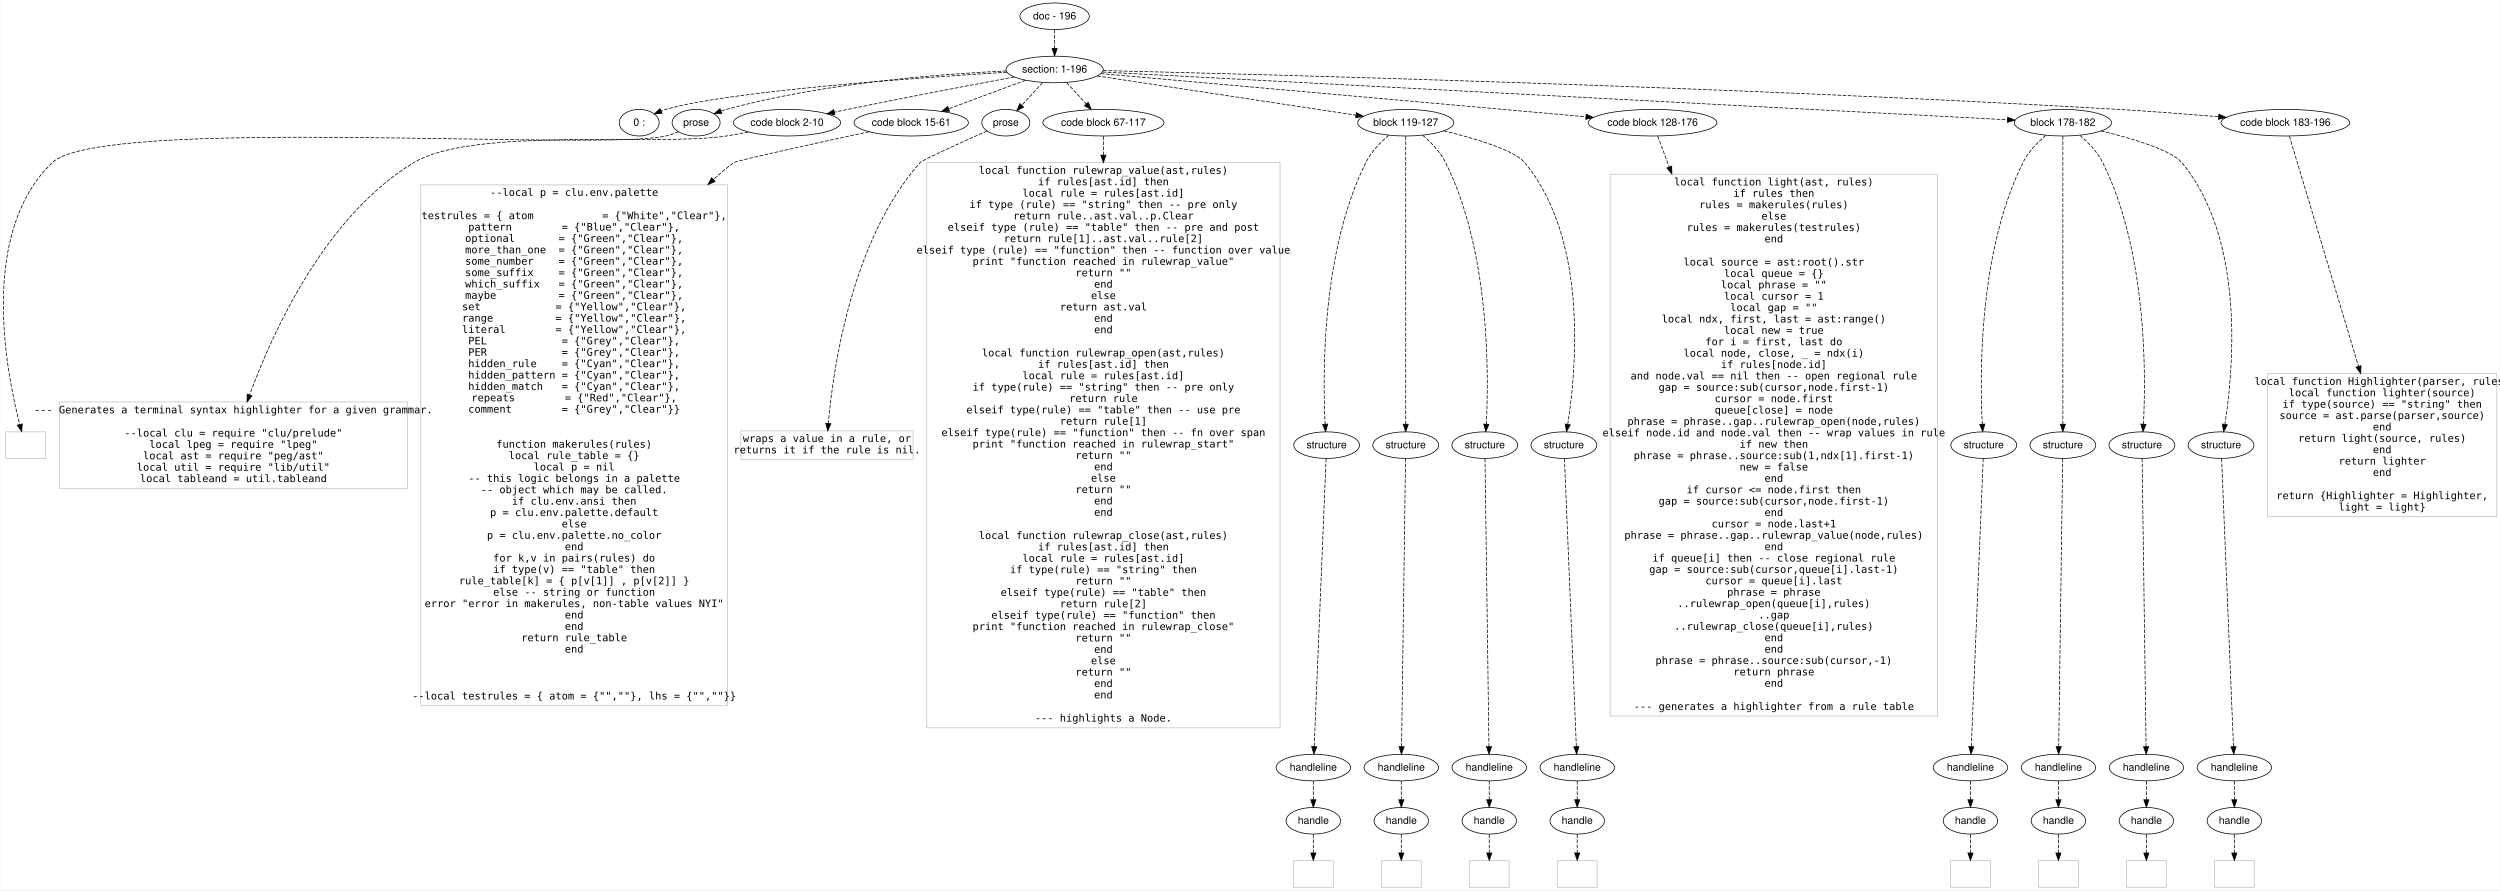
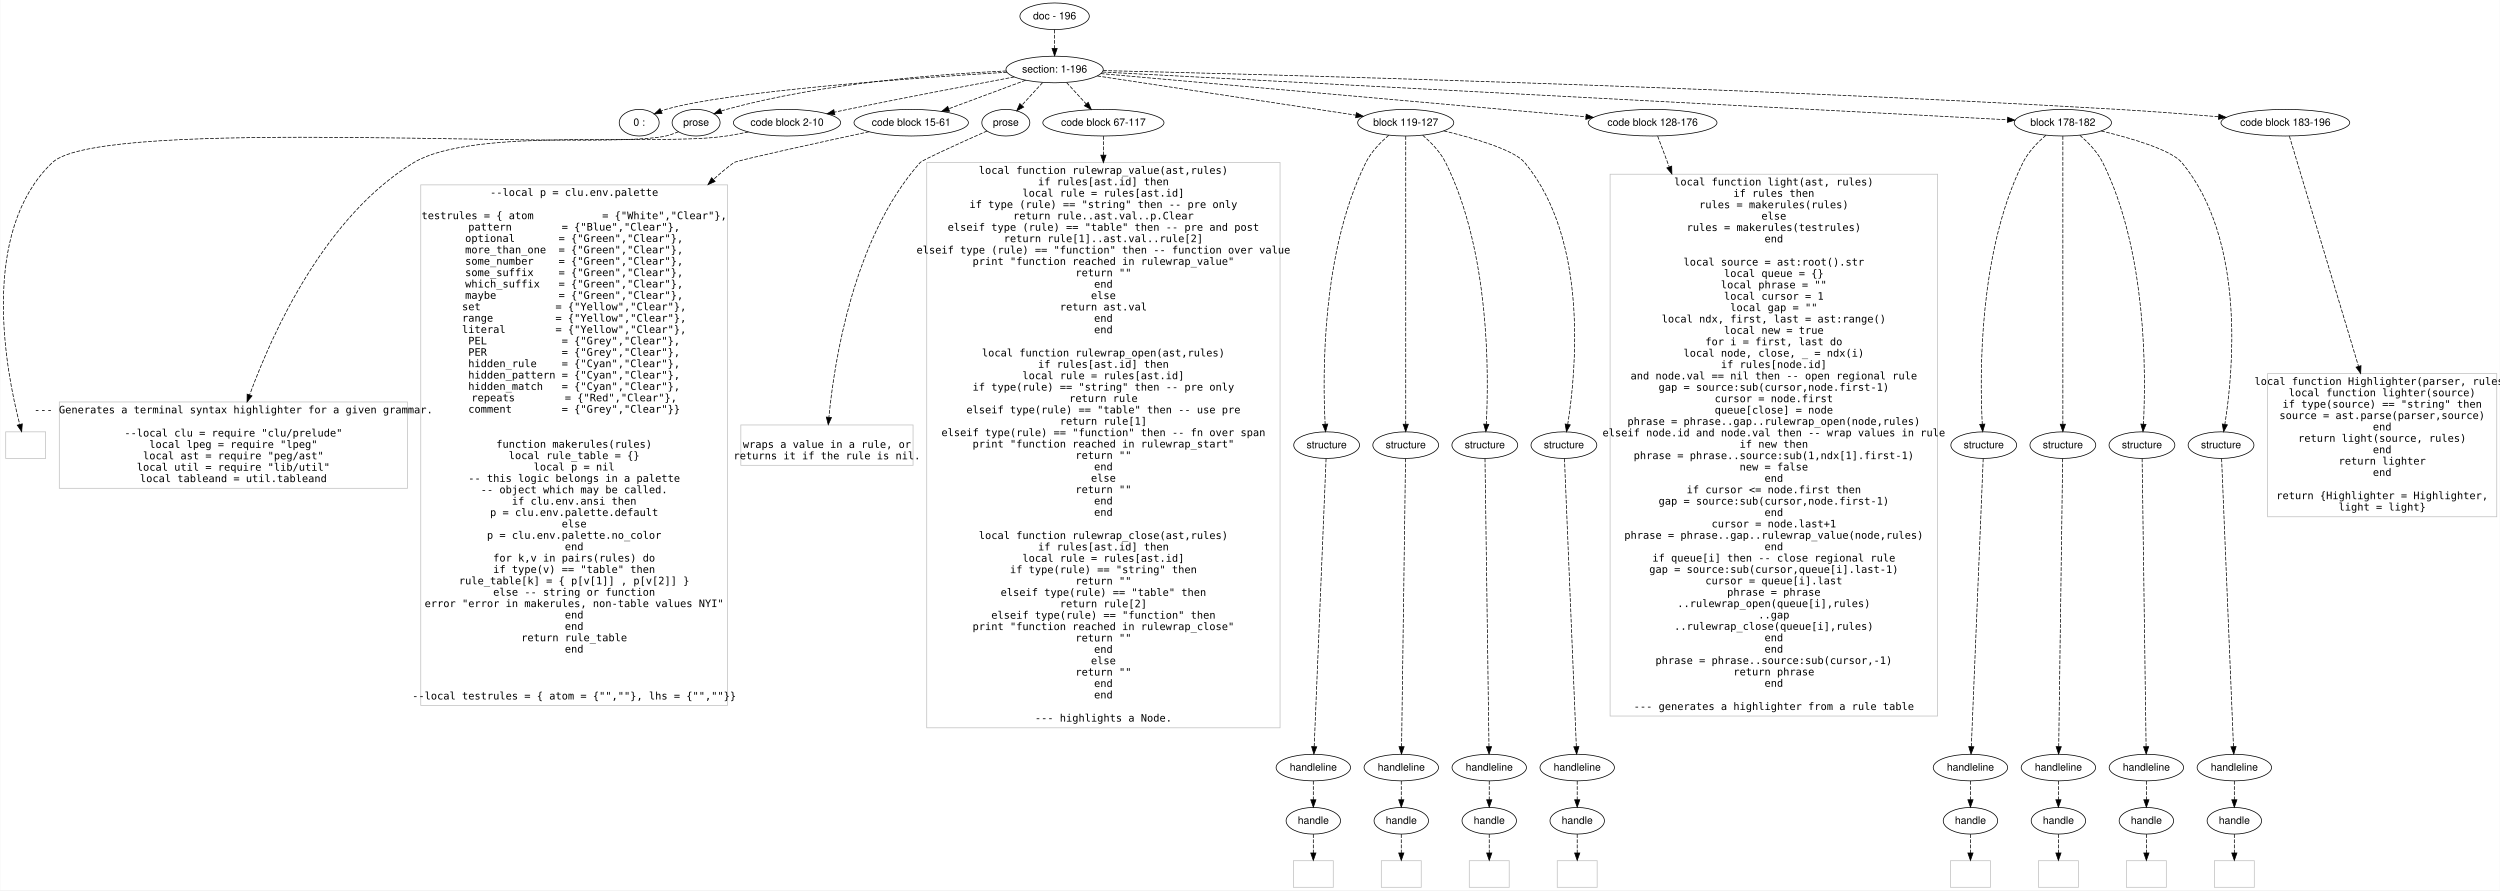
<svg xmlns="http://www.w3.org/2000/svg" width="3381pt" height="1204pt" viewBox="0.00 0.00 3381.33 1204.40">
  <g id="graph0" class="graph" transform="scale(1 1) rotate(0) translate(4 1200.401)">
    <polygon fill="#ffffff" stroke="transparent" points="-4,4 -4,-1200.401 3377.332,-1200.401 3377.332,4 -4,4" />
    <g id="node1" class="node">
      <ellipse fill="none" stroke="#000000" cx="1422.332" cy="-1178.401" rx="46.958" ry="18" />
      <text text-anchor="middle" x="1422.332" y="-1174.201" font-family="Helvetica,sans-Serif" font-size="14.00" fill="#000000">doc - 196</text>
    </g>
    <g id="node2" class="node">
      <ellipse fill="none" stroke="#000000" cx="1422.332" cy="-1106.401" rx="65.819" ry="18" />
      <text text-anchor="middle" x="1422.332" y="-1102.201" font-family="Helvetica,sans-Serif" font-size="14.00" fill="#000000">section: 1-196</text>
    </g>
    <g id="edge1" class="edge">
      <path fill="none" stroke="#000000" stroke-dasharray="5,2" d="M1422.332,-1160.233C1422.332,-1152.532 1422.332,-1143.376 1422.332,-1134.818" />
      <polygon fill="#000000" stroke="#000000" points="1425.832,-1134.815 1422.332,-1124.815 1418.832,-1134.815 1425.832,-1134.815" />
    </g>
    <g id="node3" class="node">
      <ellipse fill="none" stroke="#000000" cx="860.332" cy="-1034.401" rx="27" ry="18" />
      <text text-anchor="middle" x="860.332" y="-1030.201" font-family="Helvetica,sans-Serif" font-size="14.00" fill="#000000">0 : </text>
    </g>
    <g id="edge2" class="edge">
      <path fill="none" stroke="#000000" stroke-dasharray="5,2" d="M1357.899,-1102.694C1237.165,-1095.268 981.396,-1077.136 896.332,-1052.401 894.206,-1051.783 892.055,-1051.042 889.917,-1050.218" />
      <polygon fill="#000000" stroke="#000000" points="891.316,-1047.01 880.752,-1046.199 888.505,-1053.421 891.316,-1047.01" />
    </g>
    <g id="node4" class="node">
      <ellipse fill="none" stroke="#000000" cx="937.332" cy="-1034.401" rx="32.459" ry="18" />
      <text text-anchor="middle" x="937.332" y="-1030.201" font-family="Helvetica,sans-Serif" font-size="14.00" fill="#000000">prose</text>
    </g>
    <g id="edge3" class="edge">
      <path fill="none" stroke="#000000" stroke-dasharray="5,2" d="M1356.849,-1104.404C1269.207,-1100.388 1109.582,-1088.353 978.332,-1052.401 975.905,-1051.736 973.436,-1050.952 970.974,-1050.089" />
      <polygon fill="#000000" stroke="#000000" points="972.211,-1046.814 961.623,-1046.455 969.676,-1053.339 972.211,-1046.814" />
    </g>
    <g id="node5" class="node">
      <ellipse fill="none" stroke="#000000" cx="1060.332" cy="-1034.401" rx="72.584" ry="18" />
      <text text-anchor="middle" x="1060.332" y="-1030.201" font-family="Helvetica,sans-Serif" font-size="14.00" fill="#000000">code block 2-10</text>
    </g>
    <g id="edge4" class="edge">
      <path fill="none" stroke="#000000" stroke-dasharray="5,2" d="M1367.787,-1096.309C1311.299,-1085.757 1220.518,-1068.519 1142.332,-1052.401 1136.571,-1051.214 1130.588,-1049.953 1124.597,-1048.672" />
      <polygon fill="#000000" stroke="#000000" points="1125.057,-1045.191 1114.544,-1046.506 1123.582,-1052.034 1125.057,-1045.191" />
    </g>
    <g id="node6" class="node">
      <ellipse fill="none" stroke="#000000" cx="1228.332" cy="-1034.401" rx="77.421" ry="18" />
      <text text-anchor="middle" x="1228.332" y="-1030.201" font-family="Helvetica,sans-Serif" font-size="14.00" fill="#000000">code block 15-61</text>
    </g>
    <g id="edge5" class="edge">
      <path fill="none" stroke="#000000" stroke-dasharray="5,2" d="M1383.074,-1091.831C1353.173,-1080.734 1311.763,-1065.366 1279.305,-1053.319" />
      <polygon fill="#000000" stroke="#000000" points="1280.135,-1049.894 1269.542,-1049.696 1277.699,-1056.456 1280.135,-1049.894" />
    </g>
    <g id="node7" class="node">
      <ellipse fill="none" stroke="#000000" cx="1356.332" cy="-1034.401" rx="32.459" ry="18" />
      <text text-anchor="middle" x="1356.332" y="-1030.201" font-family="Helvetica,sans-Serif" font-size="14.00" fill="#000000">prose</text>
    </g>
    <g id="edge6" class="edge">
      <path fill="none" stroke="#000000" stroke-dasharray="5,2" d="M1406.018,-1088.604C1397.584,-1079.403 1387.177,-1068.05 1378.07,-1058.116" />
      <polygon fill="#000000" stroke="#000000" points="1380.446,-1055.527 1371.108,-1050.52 1375.285,-1060.257 1380.446,-1055.527" />
    </g>
    <g id="node8" class="node">
      <ellipse fill="none" stroke="#000000" cx="1488.332" cy="-1034.401" rx="81.954" ry="18" />
      <text text-anchor="middle" x="1488.332" y="-1030.201" font-family="Helvetica,sans-Serif" font-size="14.00" fill="#000000">code block 67-117</text>
    </g>
    <g id="edge7" class="edge">
      <path fill="none" stroke="#000000" stroke-dasharray="5,2" d="M1438.647,-1088.604C1446.659,-1079.863 1456.452,-1069.18 1465.219,-1059.616" />
      <polygon fill="#000000" stroke="#000000" points="1467.8,-1061.981 1471.977,-1052.244 1462.639,-1057.251 1467.8,-1061.981" />
    </g>
    <g id="node9" class="node">
      <ellipse fill="none" stroke="#000000" cx="1897.332" cy="-1034.401" rx="65.023" ry="18" />
      <text text-anchor="middle" x="1897.332" y="-1030.201" font-family="Helvetica,sans-Serif" font-size="14.00" fill="#000000">block 119-127</text>
    </g>
    <g id="edge8" class="edge">
      <path fill="none" stroke="#000000" stroke-dasharray="5,2" d="M1480.102,-1097.645C1568.366,-1084.266 1736.386,-1058.798 1830.031,-1044.603" />
      <polygon fill="#000000" stroke="#000000" points="1830.602,-1048.056 1839.964,-1043.097 1829.553,-1041.136 1830.602,-1048.056" />
    </g>
    <g id="node10" class="node">
      <ellipse fill="none" stroke="#000000" cx="2231.332" cy="-1034.401" rx="87.095" ry="18" />
      <text text-anchor="middle" x="2231.332" y="-1030.201" font-family="Helvetica,sans-Serif" font-size="14.00" fill="#000000">code block 128-176</text>
    </g>
    <g id="edge9" class="edge">
      <path fill="none" stroke="#000000" stroke-dasharray="5,2" d="M1484.805,-1100.841C1627.018,-1088.185 1975.37,-1057.182 2141.005,-1042.44" />
      <polygon fill="#000000" stroke="#000000" points="2141.514,-1045.909 2151.165,-1041.536 2140.894,-1038.937 2141.514,-1045.909" />
    </g>
    <g id="node11" class="node">
      <ellipse fill="none" stroke="#000000" cx="2786.332" cy="-1034.401" rx="65.827" ry="18" />
      <text text-anchor="middle" x="2786.332" y="-1030.201" font-family="Helvetica,sans-Serif" font-size="14.00" fill="#000000">block 178-182</text>
    </g>
    <g id="edge10" class="edge">
      <path fill="none" stroke="#000000" stroke-dasharray="5,2" d="M1487.203,-1102.977C1713.854,-1091.013 2469.733,-1051.113 2711.371,-1038.358" />
      <polygon fill="#000000" stroke="#000000" points="2711.66,-1041.848 2721.462,-1037.826 2711.291,-1034.858 2711.66,-1041.848" />
    </g>
    <g id="node12" class="node">
      <ellipse fill="none" stroke="#000000" cx="3087.332" cy="-1034.401" rx="87.095" ry="18" />
      <text text-anchor="middle" x="3087.332" y="-1030.201" font-family="Helvetica,sans-Serif" font-size="14.00" fill="#000000">code block 183-196</text>
    </g>
    <g id="edge11" class="edge">
      <path fill="none" stroke="#000000" stroke-dasharray="5,2" d="M1487.997,-1104.919C1691.847,-1100.105 2331.922,-1083.404 2861.332,-1052.401 2906.072,-1049.782 2955.722,-1045.931 2997.063,-1042.464" />
      <polygon fill="#000000" stroke="#000000" points="2997.443,-1045.944 3007.113,-1041.614 2996.853,-1038.969 2997.443,-1045.944" />
    </g>
    <g id="node13" class="node">
      <polygon fill="none" stroke="#c0c0c0" points="57.332,-616.201 3.332,-616.201 3.332,-580.201 57.332,-580.201 57.332,-616.201" />
    </g>
    <g id="edge12" class="edge">
      <path fill="none" stroke="#000000" stroke-dasharray="5,2" d="M913.562,-1022.204C908.038,-1019.87 902.087,-1017.74 896.332,-1016.401 806.423,-995.49 133.234,-1044.003 66.332,-980.401 -32.679,-886.274 3.785,-697.848 22.253,-626.478" />
      <polygon fill="#000000" stroke="#000000" points="25.735,-627.006 24.934,-616.441 18.972,-625.199 25.735,-627.006" />
    </g>
    <g id="node14" class="node">
      <polygon fill="none" stroke="#c0c0c0" points="546.832,-656.602 75.832,-656.602 75.832,-539.8 546.832,-539.8 546.832,-656.602" />
      <text text-anchor="middle" x="311.332" y="-641.201" font-family="Inconsolata" font-size="14.00" fill="#000000">--- Generates a terminal syntax highlighter for a given grammar. </text>
      <text text-anchor="middle" x="311.332" y="-609.801" font-family="Inconsolata" font-size="14.00" fill="#000000">--local clu = require "clu/prelude"</text>
      <text text-anchor="middle" x="311.332" y="-594.401" font-family="Inconsolata" font-size="14.00" fill="#000000">local lpeg = require "lpeg"</text>
      <text text-anchor="middle" x="311.332" y="-579.001" font-family="Inconsolata" font-size="14.00" fill="#000000">local ast = require "peg/ast"</text>
      <text text-anchor="middle" x="311.332" y="-563.601" font-family="Inconsolata" font-size="14.00" fill="#000000">local util = require "lib/util"</text>
      <text text-anchor="middle" x="311.332" y="-548.201" font-family="Inconsolata" font-size="14.00" fill="#000000">local tableand = util.tableand</text>
    </g>
    <g id="edge13" class="edge">
      <path fill="none" stroke="#000000" stroke-dasharray="5,2" d="M1008.03,-1021.849C998.205,-1019.796 987.987,-1017.865 978.332,-1016.401 885.059,-1002.257 636.066,-1029.209 555.332,-980.401 436.869,-908.784 366.025,-755.226 333.275,-666.085" />
      <polygon fill="#000000" stroke="#000000" points="336.538,-664.817 329.846,-656.604 329.956,-667.198 336.538,-664.817" />
    </g>
    <g id="node15" class="node">
      <polygon fill="none" stroke="#c0c0c0" points="979.832,-950.302 564.832,-950.302 564.832,-246.099 979.832,-246.099 979.832,-950.302" />
      <text text-anchor="middle" x="772.332" y="-935.301" font-family="Inconsolata" font-size="14.00" fill="#000000">--local p = clu.env.palette</text>
      <text text-anchor="middle" x="772.332" y="-903.901" font-family="Inconsolata" font-size="14.00" fill="#000000"> testrules = { atom           = {"White","Clear"},</text>
      <text text-anchor="middle" x="772.332" y="-888.501" font-family="Inconsolata" font-size="14.00" fill="#000000">              pattern        = {"Blue","Clear"},</text>
      <text text-anchor="middle" x="772.332" y="-873.101" font-family="Inconsolata" font-size="14.00" fill="#000000">              optional       = {"Green","Clear"},</text>
      <text text-anchor="middle" x="772.332" y="-857.701" font-family="Inconsolata" font-size="14.00" fill="#000000">              more_than_one  = {"Green","Clear"},</text>
      <text text-anchor="middle" x="772.332" y="-842.301" font-family="Inconsolata" font-size="14.00" fill="#000000">              some_number    = {"Green","Clear"},</text>
      <text text-anchor="middle" x="772.332" y="-826.901" font-family="Inconsolata" font-size="14.00" fill="#000000">              some_suffix    = {"Green","Clear"},</text>
      <text text-anchor="middle" x="772.332" y="-811.501" font-family="Inconsolata" font-size="14.00" fill="#000000">              which_suffix   = {"Green","Clear"},</text>
      <text text-anchor="middle" x="772.332" y="-796.101" font-family="Inconsolata" font-size="14.00" fill="#000000">              maybe          = {"Green","Clear"},</text>
      <text text-anchor="middle" x="772.332" y="-780.701" font-family="Inconsolata" font-size="14.00" fill="#000000">              set            = {"Yellow","Clear"},</text>
      <text text-anchor="middle" x="772.332" y="-765.301" font-family="Inconsolata" font-size="14.00" fill="#000000">              range          = {"Yellow","Clear"},</text>
      <text text-anchor="middle" x="772.332" y="-749.901" font-family="Inconsolata" font-size="14.00" fill="#000000">              literal        = {"Yellow","Clear"},</text>
      <text text-anchor="middle" x="772.332" y="-734.501" font-family="Inconsolata" font-size="14.00" fill="#000000">              PEL            = {"Grey","Clear"},</text>
      <text text-anchor="middle" x="772.332" y="-719.101" font-family="Inconsolata" font-size="14.00" fill="#000000">              PER            = {"Grey","Clear"},</text>
      <text text-anchor="middle" x="772.332" y="-703.701" font-family="Inconsolata" font-size="14.00" fill="#000000">              hidden_rule    = {"Cyan","Clear"},</text>
      <text text-anchor="middle" x="772.332" y="-688.301" font-family="Inconsolata" font-size="14.00" fill="#000000">              hidden_pattern = {"Cyan","Clear"},</text>
      <text text-anchor="middle" x="772.332" y="-672.901" font-family="Inconsolata" font-size="14.00" fill="#000000">              hidden_match   = {"Cyan","Clear"},</text>
      <text text-anchor="middle" x="772.332" y="-657.501" font-family="Inconsolata" font-size="14.00" fill="#000000">              repeats        = {"Red","Clear"},</text>
      <text text-anchor="middle" x="772.332" y="-642.101" font-family="Inconsolata" font-size="14.00" fill="#000000">              comment        = {"Grey","Clear"}}</text>
      <text text-anchor="middle" x="772.332" y="-594.701" font-family="Inconsolata" font-size="14.00" fill="#000000">function makerules(rules)</text>
      <text text-anchor="middle" x="772.332" y="-579.301" font-family="Inconsolata" font-size="14.00" fill="#000000">    local rule_table = {}</text>
      <text text-anchor="middle" x="772.332" y="-563.901" font-family="Inconsolata" font-size="14.00" fill="#000000">    local p = nil</text>
      <text text-anchor="middle" x="772.332" y="-548.501" font-family="Inconsolata" font-size="14.00" fill="#000000">       -- this logic belongs in a palette </text>
      <text text-anchor="middle" x="772.332" y="-533.101" font-family="Inconsolata" font-size="14.00" fill="#000000">      -- object which may be called. </text>
      <text text-anchor="middle" x="772.332" y="-517.701" font-family="Inconsolata" font-size="14.00" fill="#000000">    if clu.env.ansi then </text>
      <text text-anchor="middle" x="772.332" y="-502.3" font-family="Inconsolata" font-size="14.00" fill="#000000">      p = clu.env.palette.default</text>
      <text text-anchor="middle" x="772.332" y="-486.901" font-family="Inconsolata" font-size="14.00" fill="#000000">   else</text>
      <text text-anchor="middle" x="772.332" y="-471.5" font-family="Inconsolata" font-size="14.00" fill="#000000">      p = clu.env.palette.no_color</text>
      <text text-anchor="middle" x="772.332" y="-456.101" font-family="Inconsolata" font-size="14.00" fill="#000000">   end </text>
      <text text-anchor="middle" x="772.332" y="-440.7" font-family="Inconsolata" font-size="14.00" fill="#000000">   for k,v in pairs(rules) do</text>
      <text text-anchor="middle" x="772.332" y="-425.3" font-family="Inconsolata" font-size="14.00" fill="#000000">      if type(v) == "table" then </text>
      <text text-anchor="middle" x="772.332" y="-409.9" font-family="Inconsolata" font-size="14.00" fill="#000000">         rule_table[k] = { p[v[1]] , p[v[2]] }</text>
      <text text-anchor="middle" x="772.332" y="-394.5" font-family="Inconsolata" font-size="14.00" fill="#000000">      else -- string or function</text>
      <text text-anchor="middle" x="772.332" y="-379.1" font-family="Inconsolata" font-size="14.00" fill="#000000">         error "error in makerules, non-table values NYI"</text>
      <text text-anchor="middle" x="772.332" y="-363.7" font-family="Inconsolata" font-size="14.00" fill="#000000">      end</text>
      <text text-anchor="middle" x="772.332" y="-348.3" font-family="Inconsolata" font-size="14.00" fill="#000000">   end</text>
      <text text-anchor="middle" x="772.332" y="-332.9" font-family="Inconsolata" font-size="14.00" fill="#000000">   return rule_table</text>
      <text text-anchor="middle" x="772.332" y="-317.5" font-family="Inconsolata" font-size="14.00" fill="#000000">end</text>
      <text text-anchor="middle" x="772.332" y="-254.1" font-family="Inconsolata" font-size="14.00" fill="#000000">--local testrules = { atom = {"",""}, lhs = {"",""}}</text>
    </g>
    <g id="edge14" class="edge">
      <path fill="none" stroke="#000000" stroke-dasharray="5,2" d="M1171.383,-1022.182C1101.595,-1007.122 992.061,-983.171 988.332,-980.401 978.772,-973.3 969.574,-965.642 960.73,-957.522" />
      <polygon fill="#000000" stroke="#000000" points="963.06,-954.909 953.384,-950.594 958.258,-960.001 963.06,-954.909" />
    </g>
    <g id="node16" class="node">
-       <polygon fill="none" stroke="#c0c0c0" points="1230.832,-617.501 997.832,-617.501 997.832,-578.9 1230.832,-578.9 1230.832,-617.501" />
-       <text text-anchor="middle" x="1114.332" y="-602.401" font-family="Inconsolata" font-size="14.00" fill="#000000"> wraps a value in a rule, or</text>
-       <text text-anchor="middle" x="1114.332" y="-587.001" font-family="Inconsolata" font-size="14.00" fill="#000000"> returns it if the rule is nil.</text>
+       <polygon fill="none" stroke="#c0c0c0" points="1230.832,-625.501 997.832,-625.501 997.832,-570.9 1230.832,-570.9 1230.832,-625.501" />
+       <text text-anchor="middle" x="1114.332" y="-594.401" font-family="Inconsolata" font-size="14.00" fill="#000000"> wraps a value in a rule, or</text>
+       <text text-anchor="middle" x="1114.332" y="-579.001" font-family="Inconsolata" font-size="14.00" fill="#000000"> returns it if the rule is nil.</text>
    </g>
    <g id="edge15" class="edge">
-       <path fill="none" stroke="#000000" stroke-dasharray="5,2" d="M1330.943,-1023.197C1297.801,-1008.483 1243.598,-984.074 1240.332,-980.401 1146.47,-874.836 1122.276,-697.619 1116.252,-627.775" />
-       <polygon fill="#000000" stroke="#000000" points="1119.718,-627.205 1115.433,-617.515 1112.74,-627.761 1119.718,-627.205" />
+       <path fill="none" stroke="#000000" stroke-dasharray="5,2" d="M1330.943,-1023.197C1297.801,-1008.483 1243.598,-984.074 1240.332,-980.401 1150.066,-878.88 1124.232,-711.093 1117.027,-636.265" />
+       <polygon fill="#000000" stroke="#000000" points="1120.478,-635.564 1116.094,-625.919 1113.507,-636.193 1120.478,-635.564" />
    </g>
    <g id="node17" class="node">
      <polygon fill="none" stroke="#c0c0c0" points="1727.332,-980.602 1249.332,-980.602 1249.332,-215.799 1727.332,-215.799 1727.332,-980.602" />
      <text text-anchor="middle" x="1488.332" y="-965.201" font-family="Inconsolata" font-size="14.00" fill="#000000">local function rulewrap_value(ast,rules)</text>
      <text text-anchor="middle" x="1488.332" y="-949.801" font-family="Inconsolata" font-size="14.00" fill="#000000">    if rules[ast.id] then</text>
      <text text-anchor="middle" x="1488.332" y="-934.401" font-family="Inconsolata" font-size="14.00" fill="#000000">       local rule = rules[ast.id]</text>
      <text text-anchor="middle" x="1488.332" y="-919.001" font-family="Inconsolata" font-size="14.00" fill="#000000">       if type (rule) == "string" then -- pre only</text>
      <text text-anchor="middle" x="1488.332" y="-903.601" font-family="Inconsolata" font-size="14.00" fill="#000000">          return rule..ast.val..p.Clear</text>
      <text text-anchor="middle" x="1488.332" y="-888.201" font-family="Inconsolata" font-size="14.00" fill="#000000">      elseif type (rule) == "table" then -- pre and post</text>
      <text text-anchor="middle" x="1488.332" y="-872.801" font-family="Inconsolata" font-size="14.00" fill="#000000">         return rule[1]..ast.val..rule[2]</text>
      <text text-anchor="middle" x="1488.332" y="-857.401" font-family="Inconsolata" font-size="14.00" fill="#000000">      elseif type (rule) == "function" then -- function over value</text>
      <text text-anchor="middle" x="1488.332" y="-842.001" font-family="Inconsolata" font-size="14.00" fill="#000000">         print "function reached in rulewrap_value"</text>
      <text text-anchor="middle" x="1488.332" y="-826.601" font-family="Inconsolata" font-size="14.00" fill="#000000">         return ""</text>
      <text text-anchor="middle" x="1488.332" y="-811.201" font-family="Inconsolata" font-size="14.00" fill="#000000">      end</text>
      <text text-anchor="middle" x="1488.332" y="-795.801" font-family="Inconsolata" font-size="14.00" fill="#000000">    else</text>
      <text text-anchor="middle" x="1488.332" y="-780.401" font-family="Inconsolata" font-size="14.00" fill="#000000">       return ast.val</text>
      <text text-anchor="middle" x="1488.332" y="-765.001" font-family="Inconsolata" font-size="14.00" fill="#000000">    end</text>
      <text text-anchor="middle" x="1488.332" y="-749.601" font-family="Inconsolata" font-size="14.00" fill="#000000">end</text>
      <text text-anchor="middle" x="1488.332" y="-718.201" font-family="Inconsolata" font-size="14.00" fill="#000000">local function rulewrap_open(ast,rules)</text>
      <text text-anchor="middle" x="1488.332" y="-702.801" font-family="Inconsolata" font-size="14.00" fill="#000000">   if rules[ast.id] then</text>
      <text text-anchor="middle" x="1488.332" y="-687.401" font-family="Inconsolata" font-size="14.00" fill="#000000">      local rule = rules[ast.id]</text>
      <text text-anchor="middle" x="1488.332" y="-672.001" font-family="Inconsolata" font-size="14.00" fill="#000000">      if type(rule) == "string" then -- pre only</text>
      <text text-anchor="middle" x="1488.332" y="-656.601" font-family="Inconsolata" font-size="14.00" fill="#000000">         return rule</text>
      <text text-anchor="middle" x="1488.332" y="-641.201" font-family="Inconsolata" font-size="14.00" fill="#000000">      elseif type(rule) == "table" then -- use pre</text>
      <text text-anchor="middle" x="1488.332" y="-625.801" font-family="Inconsolata" font-size="14.00" fill="#000000">         return rule[1]</text>
      <text text-anchor="middle" x="1488.332" y="-610.401" font-family="Inconsolata" font-size="14.00" fill="#000000">      elseif type(rule) == "function" then -- fn over span</text>
      <text text-anchor="middle" x="1488.332" y="-595.001" font-family="Inconsolata" font-size="14.00" fill="#000000">         print "function reached in rulewrap_start"</text>
      <text text-anchor="middle" x="1488.332" y="-579.601" font-family="Inconsolata" font-size="14.00" fill="#000000">         return ""</text>
      <text text-anchor="middle" x="1488.332" y="-564.201" font-family="Inconsolata" font-size="14.00" fill="#000000">      end</text>
      <text text-anchor="middle" x="1488.332" y="-548.801" font-family="Inconsolata" font-size="14.00" fill="#000000">   else </text>
      <text text-anchor="middle" x="1488.332" y="-533.401" font-family="Inconsolata" font-size="14.00" fill="#000000">      return "" </text>
      <text text-anchor="middle" x="1488.332" y="-518.001" font-family="Inconsolata" font-size="14.00" fill="#000000">   end</text>
      <text text-anchor="middle" x="1488.332" y="-502.601" font-family="Inconsolata" font-size="14.00" fill="#000000">end</text>
      <text text-anchor="middle" x="1488.332" y="-471.2" font-family="Inconsolata" font-size="14.00" fill="#000000">local function rulewrap_close(ast,rules)</text>
      <text text-anchor="middle" x="1488.332" y="-455.8" font-family="Inconsolata" font-size="14.00" fill="#000000">   if rules[ast.id] then</text>
      <text text-anchor="middle" x="1488.332" y="-440.4" font-family="Inconsolata" font-size="14.00" fill="#000000">      local rule = rules[ast.id]</text>
      <text text-anchor="middle" x="1488.332" y="-425" font-family="Inconsolata" font-size="14.00" fill="#000000">      if type(rule) == "string" then </text>
      <text text-anchor="middle" x="1488.332" y="-409.6" font-family="Inconsolata" font-size="14.00" fill="#000000">         return ""</text>
      <text text-anchor="middle" x="1488.332" y="-394.2" font-family="Inconsolata" font-size="14.00" fill="#000000">      elseif type(rule) == "table" then</text>
      <text text-anchor="middle" x="1488.332" y="-378.8" font-family="Inconsolata" font-size="14.00" fill="#000000">         return rule[2]</text>
      <text text-anchor="middle" x="1488.332" y="-363.4" font-family="Inconsolata" font-size="14.00" fill="#000000">      elseif type(rule) == "function" then</text>
      <text text-anchor="middle" x="1488.332" y="-348" font-family="Inconsolata" font-size="14.00" fill="#000000">         print "function reached in rulewrap_close"</text>
      <text text-anchor="middle" x="1488.332" y="-332.6" font-family="Inconsolata" font-size="14.00" fill="#000000">         return ""</text>
      <text text-anchor="middle" x="1488.332" y="-317.2" font-family="Inconsolata" font-size="14.00" fill="#000000">      end</text>
      <text text-anchor="middle" x="1488.332" y="-301.8" font-family="Inconsolata" font-size="14.00" fill="#000000">   else</text>
      <text text-anchor="middle" x="1488.332" y="-286.4" font-family="Inconsolata" font-size="14.00" fill="#000000">      return ""</text>
      <text text-anchor="middle" x="1488.332" y="-271" font-family="Inconsolata" font-size="14.00" fill="#000000">   end</text>
      <text text-anchor="middle" x="1488.332" y="-255.6" font-family="Inconsolata" font-size="14.00" fill="#000000">end</text>
      <text text-anchor="middle" x="1488.332" y="-224.2" font-family="Inconsolata" font-size="14.00" fill="#000000">--- highlights a Node.</text>
    </g>
    <g id="edge16" class="edge">
      <path fill="none" stroke="#000000" stroke-dasharray="5,2" d="M1488.332,-1016.214C1488.332,-1009.31 1488.332,-1000.638 1488.332,-990.541" />
      <polygon fill="#000000" stroke="#000000" points="1491.832,-990.435 1488.332,-980.435 1484.832,-990.435 1491.832,-990.435" />
    </g>
    <g id="node18" class="node">
      <ellipse fill="none" stroke="#000000" cx="1790.332" cy="-598.201" rx="44.518" ry="18" />
      <text text-anchor="middle" x="1790.332" y="-594.001" font-family="Helvetica,sans-Serif" font-size="14.00" fill="#000000">structure</text>
    </g>
    <g id="edge17" class="edge">
      <path fill="none" stroke="#000000" stroke-dasharray="5,2" d="M1874.357,-1017.408C1863.138,-1007.827 1850.536,-994.884 1843.332,-980.401 1783.275,-859.669 1784.896,-692.496 1788.331,-626.562" />
      <polygon fill="#000000" stroke="#000000" points="1791.829,-626.702 1788.911,-616.517 1784.841,-626.298 1791.829,-626.702" />
    </g>
    <g id="node19" class="node">
      <ellipse fill="none" stroke="#000000" cx="1897.332" cy="-598.201" rx="44.518" ry="18" />
      <text text-anchor="middle" x="1897.332" y="-594.001" font-family="Helvetica,sans-Serif" font-size="14.00" fill="#000000">structure</text>
    </g>
    <g id="edge18" class="edge">
      <path fill="none" stroke="#000000" stroke-dasharray="5,2" d="M1897.332,-1016.214C1897.332,-948.317 1897.332,-709.35 1897.332,-626.633" />
      <polygon fill="#000000" stroke="#000000" points="1900.832,-626.466 1897.332,-616.466 1893.832,-626.466 1900.832,-626.466" />
    </g>
    <g id="node20" class="node">
      <ellipse fill="none" stroke="#000000" cx="2004.332" cy="-598.201" rx="44.518" ry="18" />
      <text text-anchor="middle" x="2004.332" y="-594.001" font-family="Helvetica,sans-Serif" font-size="14.00" fill="#000000">structure</text>
    </g>
    <g id="edge19" class="edge">
      <path fill="none" stroke="#000000" stroke-dasharray="5,2" d="M1920.308,-1017.408C1931.527,-1007.827 1944.128,-994.884 1951.332,-980.401 2011.389,-859.669 2009.769,-692.496 2006.334,-626.562" />
      <polygon fill="#000000" stroke="#000000" points="2009.824,-626.298 2005.753,-616.517 2002.836,-626.702 2009.824,-626.298" />
    </g>
    <g id="node21" class="node">
      <ellipse fill="none" stroke="#000000" cx="2111.332" cy="-598.201" rx="44.518" ry="18" />
      <text text-anchor="middle" x="2111.332" y="-594.001" font-family="Helvetica,sans-Serif" font-size="14.00" fill="#000000">structure</text>
    </g>
    <g id="edge20" class="edge">
      <path fill="none" stroke="#000000" stroke-dasharray="5,2" d="M1948.785,-1023.346C1990.306,-1013.346 2044.074,-997.59 2058.332,-980.401 2145.414,-875.424 2127.503,-695.664 2116.524,-626.483" />
      <polygon fill="#000000" stroke="#000000" points="2119.933,-625.647 2114.838,-616.357 2113.028,-626.796 2119.933,-625.647" />
    </g>
    <g id="node34" class="node">
      <polygon fill="none" stroke="#c0c0c0" points="2616.832,-964.702 2173.832,-964.702 2173.832,-231.699 2616.832,-231.699 2616.832,-964.702" />
      <text text-anchor="middle" x="2395.332" y="-949.501" font-family="Inconsolata" font-size="14.00" fill="#000000">local function light(ast, rules)</text>
      <text text-anchor="middle" x="2395.332" y="-934.101" font-family="Inconsolata" font-size="14.00" fill="#000000">   if rules then </text>
      <text text-anchor="middle" x="2395.332" y="-918.701" font-family="Inconsolata" font-size="14.00" fill="#000000">      rules = makerules(rules)</text>
      <text text-anchor="middle" x="2395.332" y="-903.301" font-family="Inconsolata" font-size="14.00" fill="#000000">   else </text>
      <text text-anchor="middle" x="2395.332" y="-887.901" font-family="Inconsolata" font-size="14.00" fill="#000000">      rules = makerules(testrules) </text>
      <text text-anchor="middle" x="2395.332" y="-872.501" font-family="Inconsolata" font-size="14.00" fill="#000000">   end</text>
      <text text-anchor="middle" x="2395.332" y="-841.101" font-family="Inconsolata" font-size="14.00" fill="#000000">   local source = ast:root().str</text>
      <text text-anchor="middle" x="2395.332" y="-825.701" font-family="Inconsolata" font-size="14.00" fill="#000000">   local queue = {}</text>
      <text text-anchor="middle" x="2395.332" y="-810.301" font-family="Inconsolata" font-size="14.00" fill="#000000">   local phrase = ""</text>
      <text text-anchor="middle" x="2395.332" y="-794.901" font-family="Inconsolata" font-size="14.00" fill="#000000">   local cursor = 1</text>
      <text text-anchor="middle" x="2395.332" y="-779.501" font-family="Inconsolata" font-size="14.00" fill="#000000">   local gap = ""</text>
      <text text-anchor="middle" x="2395.332" y="-764.101" font-family="Inconsolata" font-size="14.00" fill="#000000">   local ndx, first, last = ast:range()</text>
      <text text-anchor="middle" x="2395.332" y="-748.701" font-family="Inconsolata" font-size="14.00" fill="#000000">   local new = true</text>
      <text text-anchor="middle" x="2395.332" y="-733.301" font-family="Inconsolata" font-size="14.00" fill="#000000">   for i = first, last do</text>
      <text text-anchor="middle" x="2395.332" y="-717.901" font-family="Inconsolata" font-size="14.00" fill="#000000">      local node, close, _ = ndx(i)</text>
      <text text-anchor="middle" x="2395.332" y="-702.501" font-family="Inconsolata" font-size="14.00" fill="#000000">      if rules[node.id] </text>
      <text text-anchor="middle" x="2395.332" y="-687.101" font-family="Inconsolata" font-size="14.00" fill="#000000">        and node.val == nil then -- open regional rule</text>
      <text text-anchor="middle" x="2395.332" y="-671.701" font-family="Inconsolata" font-size="14.00" fill="#000000">         gap = source:sub(cursor,node.first-1)</text>
      <text text-anchor="middle" x="2395.332" y="-656.301" font-family="Inconsolata" font-size="14.00" fill="#000000">         cursor = node.first</text>
      <text text-anchor="middle" x="2395.332" y="-640.901" font-family="Inconsolata" font-size="14.00" fill="#000000">         queue[close] = node</text>
      <text text-anchor="middle" x="2395.332" y="-625.501" font-family="Inconsolata" font-size="14.00" fill="#000000">         phrase = phrase..gap..rulewrap_open(node,rules)</text>
      <text text-anchor="middle" x="2395.332" y="-610.101" font-family="Inconsolata" font-size="14.00" fill="#000000">      elseif node.id and node.val then -- wrap values in rule</text>
      <text text-anchor="middle" x="2395.332" y="-594.701" font-family="Inconsolata" font-size="14.00" fill="#000000">         if new then </text>
      <text text-anchor="middle" x="2395.332" y="-579.301" font-family="Inconsolata" font-size="14.00" fill="#000000">            phrase = phrase..source:sub(1,ndx[1].first-1)</text>
      <text text-anchor="middle" x="2395.332" y="-563.901" font-family="Inconsolata" font-size="14.00" fill="#000000">            new = false</text>
      <text text-anchor="middle" x="2395.332" y="-548.501" font-family="Inconsolata" font-size="14.00" fill="#000000">         end</text>
      <text text-anchor="middle" x="2395.332" y="-533.101" font-family="Inconsolata" font-size="14.00" fill="#000000">         if cursor &lt;= node.first then</text>
      <text text-anchor="middle" x="2395.332" y="-517.701" font-family="Inconsolata" font-size="14.00" fill="#000000">              gap = source:sub(cursor,node.first-1)</text>
      <text text-anchor="middle" x="2395.332" y="-502.3" font-family="Inconsolata" font-size="14.00" fill="#000000">         end</text>
      <text text-anchor="middle" x="2395.332" y="-486.901" font-family="Inconsolata" font-size="14.00" fill="#000000">         cursor = node.last+1</text>
      <text text-anchor="middle" x="2395.332" y="-471.5" font-family="Inconsolata" font-size="14.00" fill="#000000">         phrase = phrase..gap..rulewrap_value(node,rules)</text>
      <text text-anchor="middle" x="2395.332" y="-456.101" font-family="Inconsolata" font-size="14.00" fill="#000000">      end</text>
      <text text-anchor="middle" x="2395.332" y="-440.7" font-family="Inconsolata" font-size="14.00" fill="#000000">      if queue[i] then -- close regional rule</text>
      <text text-anchor="middle" x="2395.332" y="-425.3" font-family="Inconsolata" font-size="14.00" fill="#000000">         gap = source:sub(cursor,queue[i].last-1)</text>
      <text text-anchor="middle" x="2395.332" y="-409.9" font-family="Inconsolata" font-size="14.00" fill="#000000">         cursor = queue[i].last</text>
      <text text-anchor="middle" x="2395.332" y="-394.5" font-family="Inconsolata" font-size="14.00" fill="#000000">         phrase = phrase</text>
      <text text-anchor="middle" x="2395.332" y="-379.1" font-family="Inconsolata" font-size="14.00" fill="#000000">                  ..rulewrap_open(queue[i],rules)</text>
      <text text-anchor="middle" x="2395.332" y="-363.7" font-family="Inconsolata" font-size="14.00" fill="#000000">                  ..gap</text>
      <text text-anchor="middle" x="2395.332" y="-348.3" font-family="Inconsolata" font-size="14.00" fill="#000000">                  ..rulewrap_close(queue[i],rules)</text>
      <text text-anchor="middle" x="2395.332" y="-332.9" font-family="Inconsolata" font-size="14.00" fill="#000000">      end</text>
      <text text-anchor="middle" x="2395.332" y="-317.5" font-family="Inconsolata" font-size="14.00" fill="#000000">   end</text>
      <text text-anchor="middle" x="2395.332" y="-302.1" font-family="Inconsolata" font-size="14.00" fill="#000000">   phrase = phrase..source:sub(cursor,-1)</text>
      <text text-anchor="middle" x="2395.332" y="-286.7" font-family="Inconsolata" font-size="14.00" fill="#000000">   return phrase</text>
      <text text-anchor="middle" x="2395.332" y="-271.3" font-family="Inconsolata" font-size="14.00" fill="#000000">end</text>
      <text text-anchor="middle" x="2395.332" y="-239.9" font-family="Inconsolata" font-size="14.00" fill="#000000">--- generates a highlighter from a rule table</text>
    </g>
    <g id="edge33" class="edge">
      <path fill="none" stroke="#000000" stroke-dasharray="5,2" d="M2238.171,-1016.214C2242.032,-1005.942 2247.366,-991.756 2253.746,-974.788" />
      <polygon fill="#000000" stroke="#000000" points="2257.152,-975.674 2257.395,-965.082 2250.599,-973.21 2257.152,-975.674" />
    </g>
    <g id="node35" class="node">
      <ellipse fill="none" stroke="#000000" cx="2679.332" cy="-598.201" rx="44.518" ry="18" />
      <text text-anchor="middle" x="2679.332" y="-594.001" font-family="Helvetica,sans-Serif" font-size="14.00" fill="#000000">structure</text>
    </g>
    <g id="edge34" class="edge">
      <path fill="none" stroke="#000000" stroke-dasharray="5,2" d="M2763.357,-1017.408C2752.138,-1007.827 2739.536,-994.884 2732.332,-980.401 2672.276,-859.669 2673.896,-692.496 2677.331,-626.562" />
      <polygon fill="#000000" stroke="#000000" points="2680.829,-626.702 2677.912,-616.517 2673.84,-626.298 2680.829,-626.702" />
    </g>
    <g id="node36" class="node">
      <ellipse fill="none" stroke="#000000" cx="2786.332" cy="-598.201" rx="44.518" ry="18" />
      <text text-anchor="middle" x="2786.332" y="-594.001" font-family="Helvetica,sans-Serif" font-size="14.00" fill="#000000">structure</text>
    </g>
    <g id="edge35" class="edge">
      <path fill="none" stroke="#000000" stroke-dasharray="5,2" d="M2786.332,-1016.214C2786.332,-948.317 2786.332,-709.35 2786.332,-626.633" />
      <polygon fill="#000000" stroke="#000000" points="2789.832,-626.466 2786.332,-616.466 2782.832,-626.466 2789.832,-626.466" />
    </g>
    <g id="node37" class="node">
      <ellipse fill="none" stroke="#000000" cx="2893.332" cy="-598.201" rx="44.518" ry="18" />
      <text text-anchor="middle" x="2893.332" y="-594.001" font-family="Helvetica,sans-Serif" font-size="14.00" fill="#000000">structure</text>
    </g>
    <g id="edge36" class="edge">
      <path fill="none" stroke="#000000" stroke-dasharray="5,2" d="M2809.308,-1017.408C2820.527,-1007.827 2833.128,-994.884 2840.332,-980.401 2900.389,-859.669 2898.769,-692.496 2895.334,-626.562" />
      <polygon fill="#000000" stroke="#000000" points="2898.824,-626.298 2894.753,-616.517 2891.836,-626.702 2898.824,-626.298" />
    </g>
    <g id="node38" class="node">
      <ellipse fill="none" stroke="#000000" cx="3000.332" cy="-598.201" rx="44.518" ry="18" />
      <text text-anchor="middle" x="3000.332" y="-594.001" font-family="Helvetica,sans-Serif" font-size="14.00" fill="#000000">structure</text>
    </g>
    <g id="edge37" class="edge">
      <path fill="none" stroke="#000000" stroke-dasharray="5,2" d="M2838.197,-1023.246C2879.66,-1013.242 2933.121,-997.533 2947.332,-980.401 3034.414,-875.424 3016.503,-695.664 3005.524,-626.483" />
      <polygon fill="#000000" stroke="#000000" points="3008.933,-625.647 3003.838,-616.357 3002.028,-626.796 3008.933,-625.647" />
    </g>
    <g id="node51" class="node">
      <polygon fill="none" stroke="#c0c0c0" points="3373.332,-695.101 3063.332,-695.101 3063.332,-501.3 3373.332,-501.3 3373.332,-695.101" />
      <text text-anchor="middle" x="3218.332" y="-679.701" font-family="Inconsolata" font-size="14.00" fill="#000000">local function Highlighter(parser, rules)</text>
      <text text-anchor="middle" x="3218.332" y="-664.301" font-family="Inconsolata" font-size="14.00" fill="#000000">   local function lighter(source)</text>
      <text text-anchor="middle" x="3218.332" y="-648.901" font-family="Inconsolata" font-size="14.00" fill="#000000">      if type(source) == "string" then</text>
      <text text-anchor="middle" x="3218.332" y="-633.501" font-family="Inconsolata" font-size="14.00" fill="#000000">         source = ast.parse(parser,source)</text>
      <text text-anchor="middle" x="3218.332" y="-618.101" font-family="Inconsolata" font-size="14.00" fill="#000000">      end</text>
      <text text-anchor="middle" x="3218.332" y="-602.701" font-family="Inconsolata" font-size="14.00" fill="#000000">      return light(source, rules)</text>
      <text text-anchor="middle" x="3218.332" y="-587.301" font-family="Inconsolata" font-size="14.00" fill="#000000">   end</text>
      <text text-anchor="middle" x="3218.332" y="-571.901" font-family="Inconsolata" font-size="14.00" fill="#000000">   return lighter</text>
      <text text-anchor="middle" x="3218.332" y="-556.501" font-family="Inconsolata" font-size="14.00" fill="#000000">end</text>
      <text text-anchor="middle" x="3218.332" y="-525.101" font-family="Inconsolata" font-size="14.00" fill="#000000">return {Highlighter = Highlighter,</text>
      <text text-anchor="middle" x="3218.332" y="-509.701" font-family="Inconsolata" font-size="14.00" fill="#000000">      light = light}</text>
    </g>
    <g id="edge50" class="edge">
      <path fill="none" stroke="#000000" stroke-dasharray="5,2" d="M3092.794,-1016.214C3108.478,-963.99 3154.556,-810.561 3186.298,-704.868" />
      <polygon fill="#000000" stroke="#000000" points="3189.703,-705.698 3189.227,-695.114 3182.999,-703.684 3189.703,-705.698" />
    </g>
    <g id="node22" class="node">
      <ellipse fill="none" stroke="#000000" cx="1772.332" cy="-162" rx="50.358" ry="18" />
      <text text-anchor="middle" x="1772.332" y="-157.8" font-family="Helvetica,sans-Serif" font-size="14.00" fill="#000000">handleline</text>
    </g>
    <g id="edge21" class="edge">
      <path fill="none" stroke="#000000" stroke-dasharray="5,2" d="M1789.582,-580.013C1786.78,-512.116 1776.919,-273.15 1773.506,-190.432" />
      <polygon fill="#000000" stroke="#000000" points="1776.996,-190.113 1773.086,-180.265 1770.002,-190.401 1776.996,-190.113" />
    </g>
    <g id="node25" class="node">
      <ellipse fill="none" stroke="#000000" cx="1891.332" cy="-162" rx="50.358" ry="18" />
      <text text-anchor="middle" x="1891.332" y="-157.8" font-family="Helvetica,sans-Serif" font-size="14.00" fill="#000000">handleline</text>
    </g>
    <g id="edge24" class="edge">
      <path fill="none" stroke="#000000" stroke-dasharray="5,2" d="M1897.082,-580.013C1896.148,-512.116 1892.861,-273.15 1891.724,-190.432" />
      <polygon fill="#000000" stroke="#000000" points="1895.221,-190.216 1891.584,-180.265 1888.222,-190.312 1895.221,-190.216" />
    </g>
    <g id="node28" class="node">
      <ellipse fill="none" stroke="#000000" cx="2010.332" cy="-162" rx="50.358" ry="18" />
      <text text-anchor="middle" x="2010.332" y="-157.8" font-family="Helvetica,sans-Serif" font-size="14.00" fill="#000000">handleline</text>
    </g>
    <g id="edge27" class="edge">
      <path fill="none" stroke="#000000" stroke-dasharray="5,2" d="M2004.583,-580.013C2005.516,-512.116 2008.803,-273.15 2009.941,-190.432" />
      <polygon fill="#000000" stroke="#000000" points="2013.443,-190.312 2010.081,-180.265 2006.444,-190.216 2013.443,-190.312" />
    </g>
    <g id="node31" class="node">
      <ellipse fill="none" stroke="#000000" cx="2129.332" cy="-162" rx="50.358" ry="18" />
      <text text-anchor="middle" x="2129.332" y="-157.8" font-family="Helvetica,sans-Serif" font-size="14.00" fill="#000000">handleline</text>
    </g>
    <g id="edge30" class="edge">
      <path fill="none" stroke="#000000" stroke-dasharray="5,2" d="M2112.083,-580.013C2114.885,-512.116 2124.746,-273.15 2128.159,-190.432" />
      <polygon fill="#000000" stroke="#000000" points="2131.663,-190.401 2128.579,-180.265 2124.669,-190.113 2131.663,-190.401" />
    </g>
    <g id="node23" class="node">
      <ellipse fill="none" stroke="#000000" cx="1772.332" cy="-90" rx="36.827" ry="18" />
      <text text-anchor="middle" x="1772.332" y="-85.8" font-family="Helvetica,sans-Serif" font-size="14.00" fill="#000000">handle</text>
    </g>
    <g id="edge22" class="edge">
      <path fill="none" stroke="#000000" stroke-dasharray="5,2" d="M1772.332,-143.831C1772.332,-136.131 1772.332,-126.974 1772.332,-118.417" />
      <polygon fill="#000000" stroke="#000000" points="1775.832,-118.413 1772.332,-108.413 1768.832,-118.413 1775.832,-118.413" />
    </g>
    <g id="node24" class="node">
      <polygon fill="none" stroke="#c0c0c0" points="1799.332,-36 1745.332,-36 1745.332,0 1799.332,0 1799.332,-36" />
    </g>
    <g id="edge23" class="edge">
      <path fill="none" stroke="#000000" stroke-dasharray="5,2" d="M1772.332,-71.831C1772.332,-64.131 1772.332,-54.974 1772.332,-46.417" />
      <polygon fill="#000000" stroke="#000000" points="1775.832,-46.413 1772.332,-36.413 1768.832,-46.413 1775.832,-46.413" />
    </g>
    <g id="node26" class="node">
      <ellipse fill="none" stroke="#000000" cx="1891.332" cy="-90" rx="36.827" ry="18" />
      <text text-anchor="middle" x="1891.332" y="-85.8" font-family="Helvetica,sans-Serif" font-size="14.00" fill="#000000">handle</text>
    </g>
    <g id="edge25" class="edge">
      <path fill="none" stroke="#000000" stroke-dasharray="5,2" d="M1891.332,-143.831C1891.332,-136.131 1891.332,-126.974 1891.332,-118.417" />
      <polygon fill="#000000" stroke="#000000" points="1894.832,-118.413 1891.332,-108.413 1887.832,-118.413 1894.832,-118.413" />
    </g>
    <g id="node27" class="node">
      <polygon fill="none" stroke="#c0c0c0" points="1918.332,-36 1864.332,-36 1864.332,0 1918.332,0 1918.332,-36" />
    </g>
    <g id="edge26" class="edge">
      <path fill="none" stroke="#000000" stroke-dasharray="5,2" d="M1891.332,-71.831C1891.332,-64.131 1891.332,-54.974 1891.332,-46.417" />
      <polygon fill="#000000" stroke="#000000" points="1894.832,-46.413 1891.332,-36.413 1887.832,-46.413 1894.832,-46.413" />
    </g>
    <g id="node29" class="node">
      <ellipse fill="none" stroke="#000000" cx="2010.332" cy="-90" rx="36.827" ry="18" />
      <text text-anchor="middle" x="2010.332" y="-85.8" font-family="Helvetica,sans-Serif" font-size="14.00" fill="#000000">handle</text>
    </g>
    <g id="edge28" class="edge">
      <path fill="none" stroke="#000000" stroke-dasharray="5,2" d="M2010.332,-143.831C2010.332,-136.131 2010.332,-126.974 2010.332,-118.417" />
      <polygon fill="#000000" stroke="#000000" points="2013.832,-118.413 2010.332,-108.413 2006.832,-118.413 2013.832,-118.413" />
    </g>
    <g id="node30" class="node">
      <polygon fill="none" stroke="#c0c0c0" points="2037.332,-36 1983.332,-36 1983.332,0 2037.332,0 2037.332,-36" />
    </g>
    <g id="edge29" class="edge">
      <path fill="none" stroke="#000000" stroke-dasharray="5,2" d="M2010.332,-71.831C2010.332,-64.131 2010.332,-54.974 2010.332,-46.417" />
      <polygon fill="#000000" stroke="#000000" points="2013.832,-46.413 2010.332,-36.413 2006.832,-46.413 2013.832,-46.413" />
    </g>
    <g id="node32" class="node">
      <ellipse fill="none" stroke="#000000" cx="2129.332" cy="-90" rx="36.827" ry="18" />
      <text text-anchor="middle" x="2129.332" y="-85.8" font-family="Helvetica,sans-Serif" font-size="14.00" fill="#000000">handle</text>
    </g>
    <g id="edge31" class="edge">
      <path fill="none" stroke="#000000" stroke-dasharray="5,2" d="M2129.332,-143.831C2129.332,-136.131 2129.332,-126.974 2129.332,-118.417" />
      <polygon fill="#000000" stroke="#000000" points="2132.832,-118.413 2129.332,-108.413 2125.832,-118.413 2132.832,-118.413" />
    </g>
    <g id="node33" class="node">
      <polygon fill="none" stroke="#c0c0c0" points="2156.332,-36 2102.332,-36 2102.332,0 2156.332,0 2156.332,-36" />
    </g>
    <g id="edge32" class="edge">
      <path fill="none" stroke="#000000" stroke-dasharray="5,2" d="M2129.332,-71.831C2129.332,-64.131 2129.332,-54.974 2129.332,-46.417" />
      <polygon fill="#000000" stroke="#000000" points="2132.832,-46.413 2129.332,-36.413 2125.832,-46.413 2132.832,-46.413" />
    </g>
    <g id="node39" class="node">
      <ellipse fill="none" stroke="#000000" cx="2661.332" cy="-162" rx="50.358" ry="18" />
      <text text-anchor="middle" x="2661.332" y="-157.8" font-family="Helvetica,sans-Serif" font-size="14.00" fill="#000000">handleline</text>
    </g>
    <g id="edge38" class="edge">
      <path fill="none" stroke="#000000" stroke-dasharray="5,2" d="M2678.582,-580.013C2675.78,-512.116 2665.919,-273.15 2662.506,-190.432" />
      <polygon fill="#000000" stroke="#000000" points="2665.996,-190.113 2662.086,-180.265 2659.001,-190.401 2665.996,-190.113" />
    </g>
    <g id="node42" class="node">
      <ellipse fill="none" stroke="#000000" cx="2780.332" cy="-162" rx="50.358" ry="18" />
      <text text-anchor="middle" x="2780.332" y="-157.8" font-family="Helvetica,sans-Serif" font-size="14.00" fill="#000000">handleline</text>
    </g>
    <g id="edge41" class="edge">
      <path fill="none" stroke="#000000" stroke-dasharray="5,2" d="M2786.082,-580.013C2785.148,-512.116 2781.861,-273.15 2780.724,-190.432" />
      <polygon fill="#000000" stroke="#000000" points="2784.221,-190.216 2780.584,-180.265 2777.222,-190.312 2784.221,-190.216" />
    </g>
    <g id="node45" class="node">
      <ellipse fill="none" stroke="#000000" cx="2899.332" cy="-162" rx="50.358" ry="18" />
      <text text-anchor="middle" x="2899.332" y="-157.8" font-family="Helvetica,sans-Serif" font-size="14.00" fill="#000000">handleline</text>
    </g>
    <g id="edge44" class="edge">
      <path fill="none" stroke="#000000" stroke-dasharray="5,2" d="M2893.583,-580.013C2894.517,-512.116 2897.803,-273.15 2898.941,-190.432" />
      <polygon fill="#000000" stroke="#000000" points="2902.443,-190.312 2899.081,-180.265 2895.444,-190.216 2902.443,-190.312" />
    </g>
    <g id="node48" class="node">
      <ellipse fill="none" stroke="#000000" cx="3018.332" cy="-162" rx="50.358" ry="18" />
      <text text-anchor="middle" x="3018.332" y="-157.8" font-family="Helvetica,sans-Serif" font-size="14.00" fill="#000000">handleline</text>
    </g>
    <g id="edge47" class="edge">
      <path fill="none" stroke="#000000" stroke-dasharray="5,2" d="M3001.083,-580.013C3003.885,-512.116 3013.746,-273.15 3017.159,-190.432" />
      <polygon fill="#000000" stroke="#000000" points="3020.663,-190.401 3017.579,-180.265 3013.669,-190.113 3020.663,-190.401" />
    </g>
    <g id="node40" class="node">
      <ellipse fill="none" stroke="#000000" cx="2661.332" cy="-90" rx="36.827" ry="18" />
      <text text-anchor="middle" x="2661.332" y="-85.8" font-family="Helvetica,sans-Serif" font-size="14.00" fill="#000000">handle</text>
    </g>
    <g id="edge39" class="edge">
      <path fill="none" stroke="#000000" stroke-dasharray="5,2" d="M2661.332,-143.831C2661.332,-136.131 2661.332,-126.974 2661.332,-118.417" />
      <polygon fill="#000000" stroke="#000000" points="2664.832,-118.413 2661.332,-108.413 2657.832,-118.413 2664.832,-118.413" />
    </g>
    <g id="node41" class="node">
      <polygon fill="none" stroke="#c0c0c0" points="2688.332,-36 2634.332,-36 2634.332,0 2688.332,0 2688.332,-36" />
    </g>
    <g id="edge40" class="edge">
      <path fill="none" stroke="#000000" stroke-dasharray="5,2" d="M2661.332,-71.831C2661.332,-64.131 2661.332,-54.974 2661.332,-46.417" />
      <polygon fill="#000000" stroke="#000000" points="2664.832,-46.413 2661.332,-36.413 2657.832,-46.413 2664.832,-46.413" />
    </g>
    <g id="node43" class="node">
      <ellipse fill="none" stroke="#000000" cx="2780.332" cy="-90" rx="36.827" ry="18" />
      <text text-anchor="middle" x="2780.332" y="-85.8" font-family="Helvetica,sans-Serif" font-size="14.00" fill="#000000">handle</text>
    </g>
    <g id="edge42" class="edge">
      <path fill="none" stroke="#000000" stroke-dasharray="5,2" d="M2780.332,-143.831C2780.332,-136.131 2780.332,-126.974 2780.332,-118.417" />
      <polygon fill="#000000" stroke="#000000" points="2783.832,-118.413 2780.332,-108.413 2776.832,-118.413 2783.832,-118.413" />
    </g>
    <g id="node44" class="node">
      <polygon fill="none" stroke="#c0c0c0" points="2807.332,-36 2753.332,-36 2753.332,0 2807.332,0 2807.332,-36" />
    </g>
    <g id="edge43" class="edge">
      <path fill="none" stroke="#000000" stroke-dasharray="5,2" d="M2780.332,-71.831C2780.332,-64.131 2780.332,-54.974 2780.332,-46.417" />
      <polygon fill="#000000" stroke="#000000" points="2783.832,-46.413 2780.332,-36.413 2776.832,-46.413 2783.832,-46.413" />
    </g>
    <g id="node46" class="node">
      <ellipse fill="none" stroke="#000000" cx="2899.332" cy="-90" rx="36.827" ry="18" />
      <text text-anchor="middle" x="2899.332" y="-85.8" font-family="Helvetica,sans-Serif" font-size="14.00" fill="#000000">handle</text>
    </g>
    <g id="edge45" class="edge">
      <path fill="none" stroke="#000000" stroke-dasharray="5,2" d="M2899.332,-143.831C2899.332,-136.131 2899.332,-126.974 2899.332,-118.417" />
      <polygon fill="#000000" stroke="#000000" points="2902.832,-118.413 2899.332,-108.413 2895.832,-118.413 2902.832,-118.413" />
    </g>
    <g id="node47" class="node">
      <polygon fill="none" stroke="#c0c0c0" points="2926.332,-36 2872.332,-36 2872.332,0 2926.332,0 2926.332,-36" />
    </g>
    <g id="edge46" class="edge">
      <path fill="none" stroke="#000000" stroke-dasharray="5,2" d="M2899.332,-71.831C2899.332,-64.131 2899.332,-54.974 2899.332,-46.417" />
      <polygon fill="#000000" stroke="#000000" points="2902.832,-46.413 2899.332,-36.413 2895.832,-46.413 2902.832,-46.413" />
    </g>
    <g id="node49" class="node">
      <ellipse fill="none" stroke="#000000" cx="3018.332" cy="-90" rx="36.827" ry="18" />
      <text text-anchor="middle" x="3018.332" y="-85.8" font-family="Helvetica,sans-Serif" font-size="14.00" fill="#000000">handle</text>
    </g>
    <g id="edge48" class="edge">
      <path fill="none" stroke="#000000" stroke-dasharray="5,2" d="M3018.332,-143.831C3018.332,-136.131 3018.332,-126.974 3018.332,-118.417" />
      <polygon fill="#000000" stroke="#000000" points="3021.832,-118.413 3018.332,-108.413 3014.832,-118.413 3021.832,-118.413" />
    </g>
    <g id="node50" class="node">
      <polygon fill="none" stroke="#c0c0c0" points="3045.332,-36 2991.332,-36 2991.332,0 3045.332,0 3045.332,-36" />
    </g>
    <g id="edge49" class="edge">
      <path fill="none" stroke="#000000" stroke-dasharray="5,2" d="M3018.332,-71.831C3018.332,-64.131 3018.332,-54.974 3018.332,-46.417" />
      <polygon fill="#000000" stroke="#000000" points="3021.832,-46.413 3018.332,-36.413 3014.832,-46.413 3021.832,-46.413" />
    </g>
  </g>
</svg>
